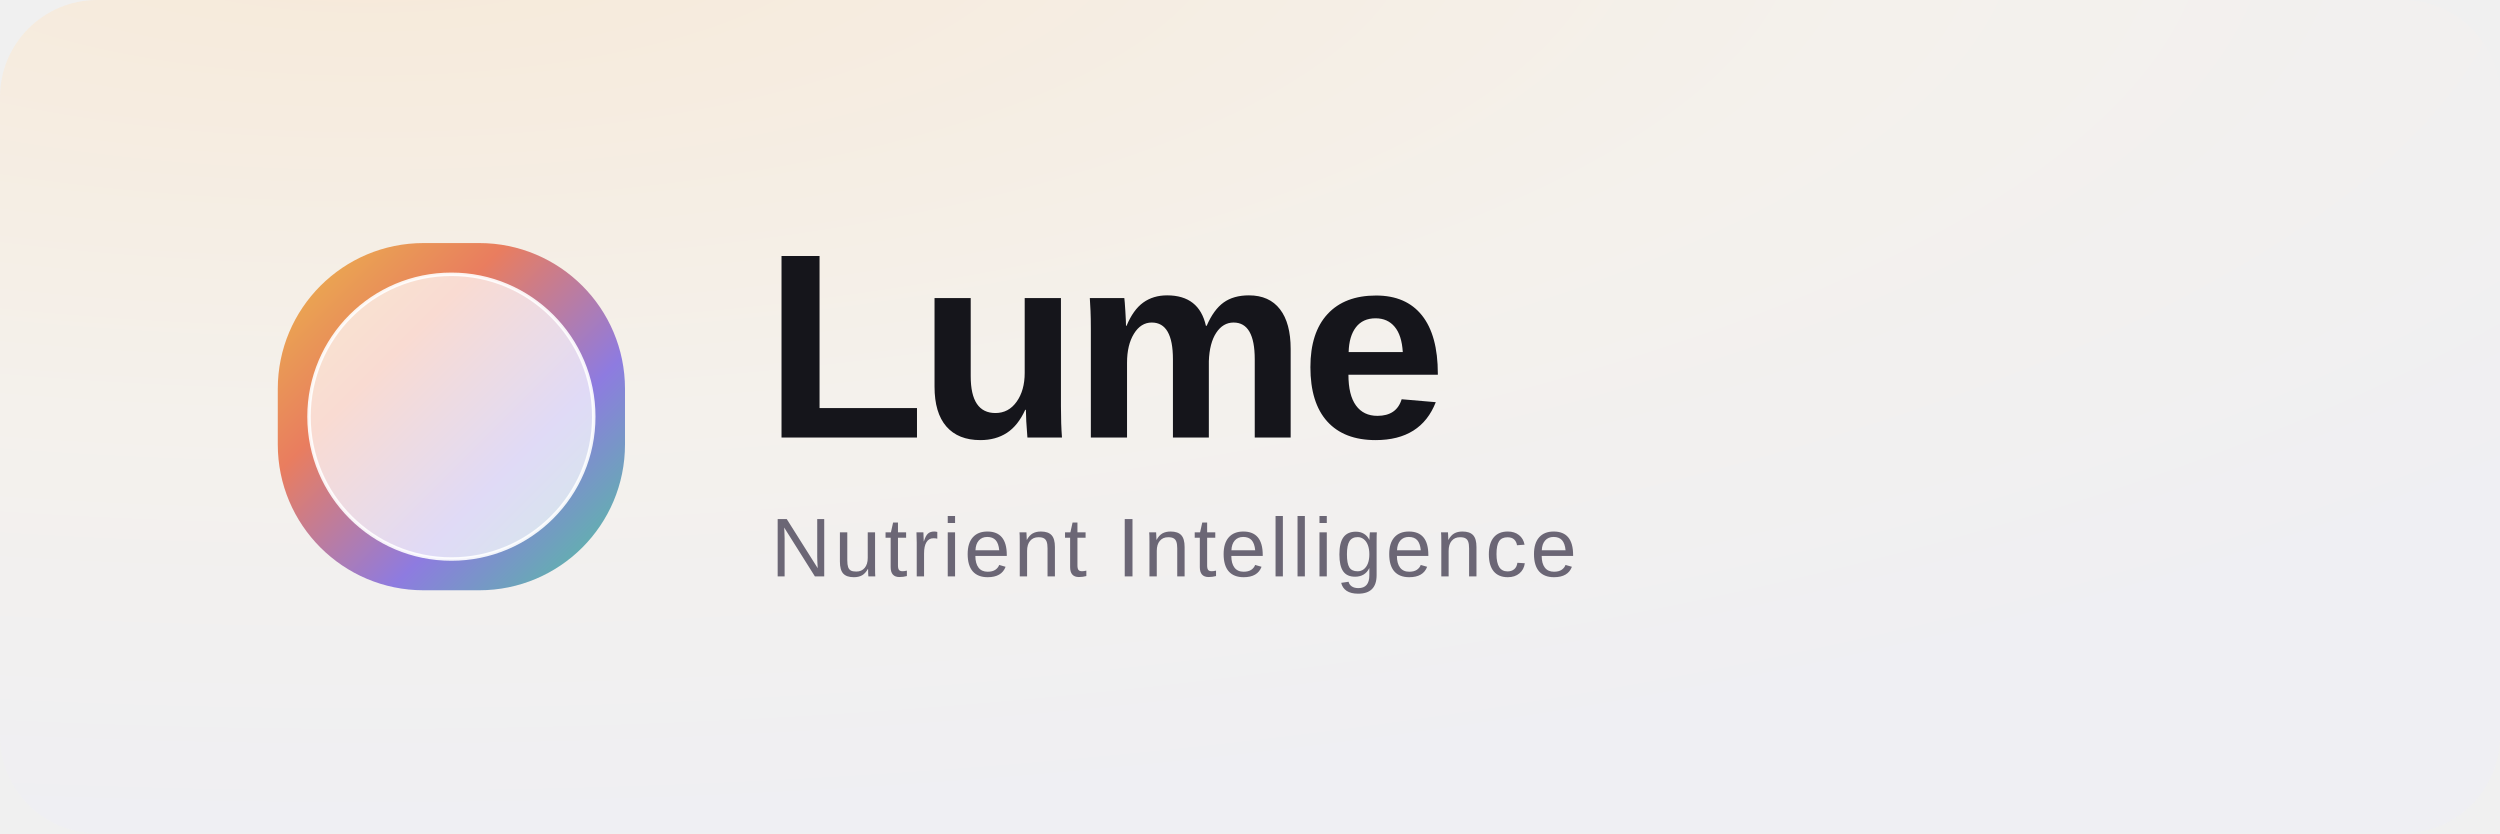
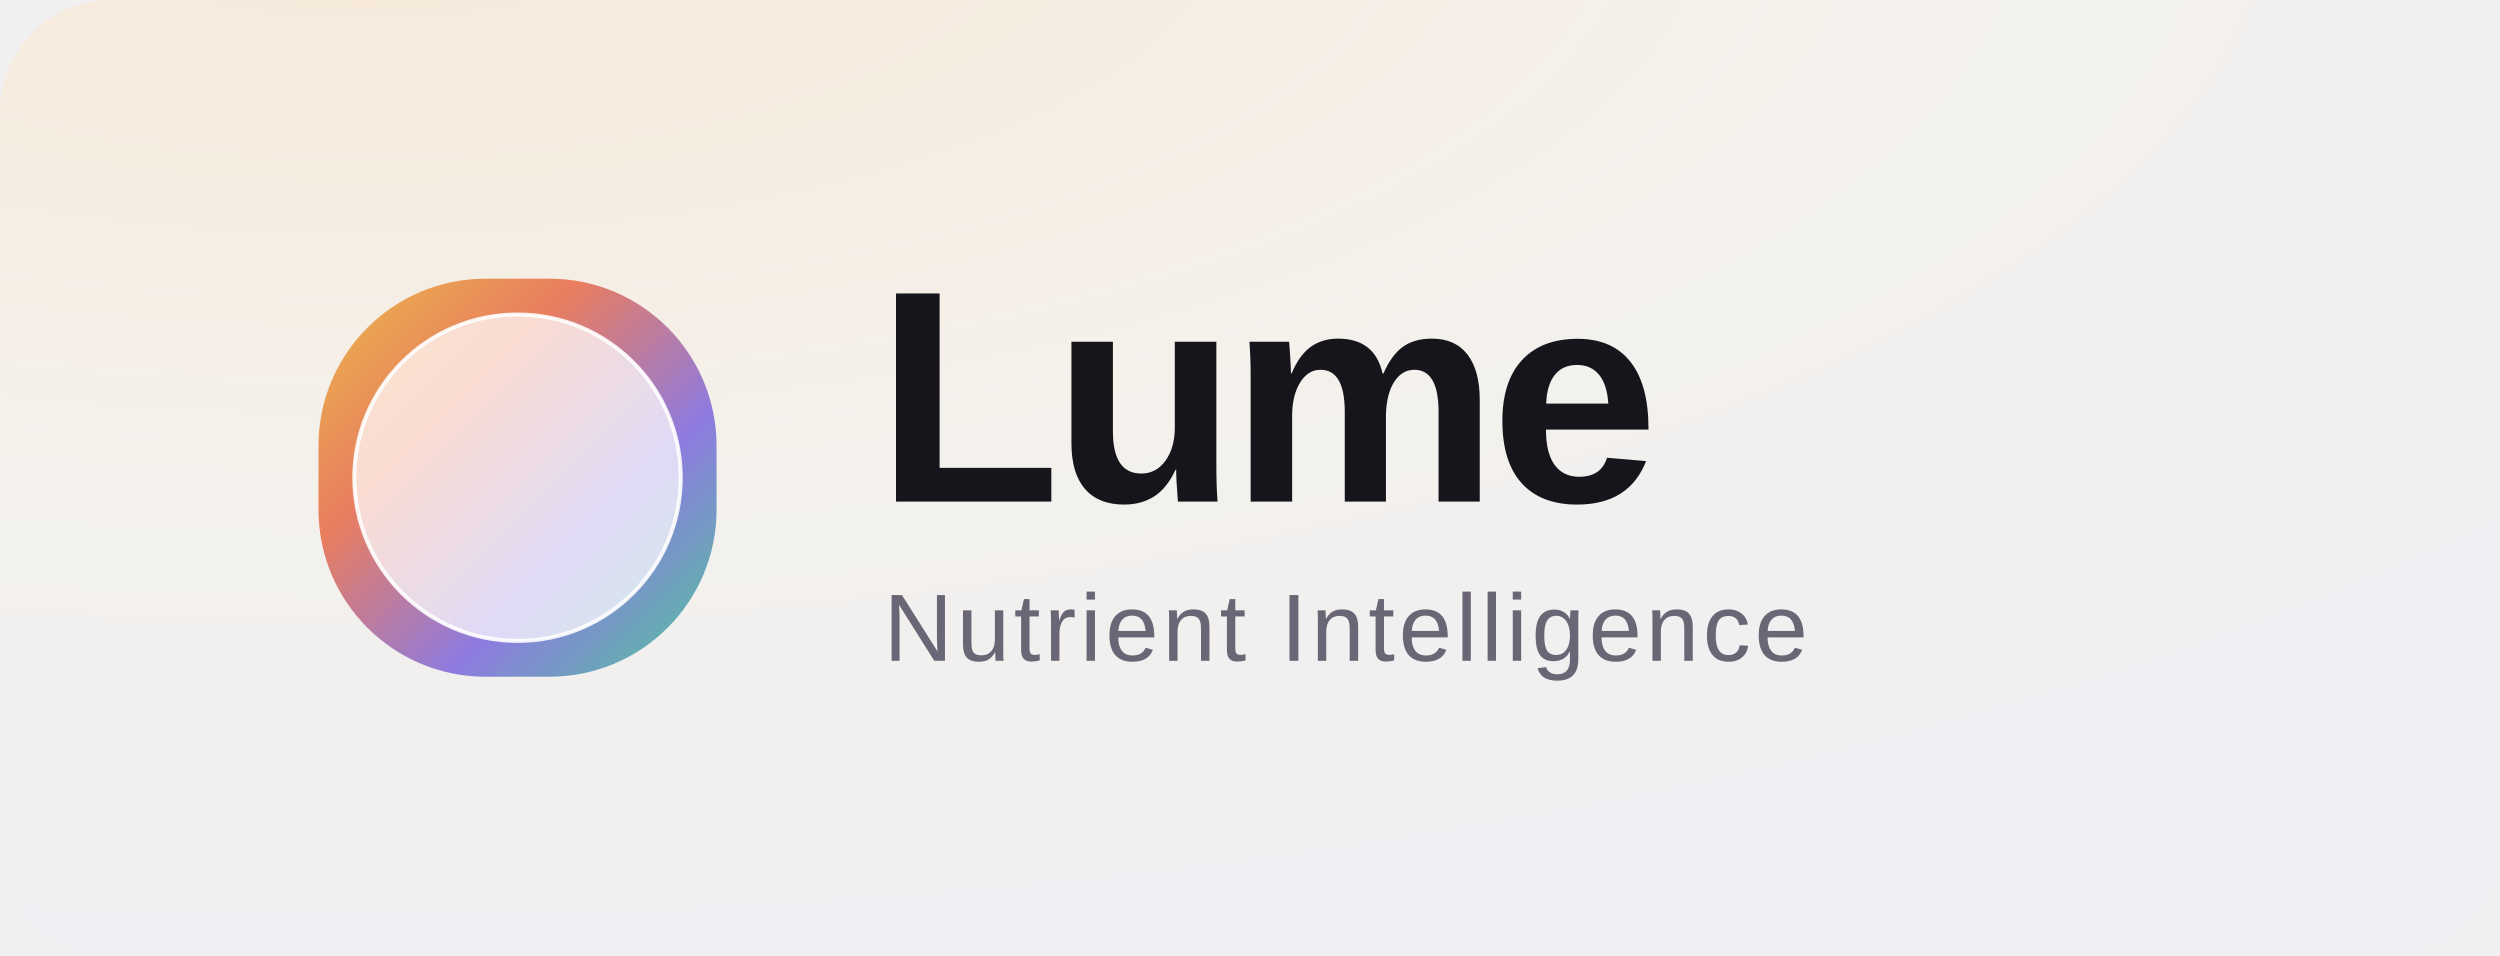
- <svg xmlns="http://www.w3.org/2000/svg" width="720" height="240" viewBox="0 0 720 240" fill="none">
+ <svg xmlns="http://www.w3.org/2000/svg" width="628" height="240" viewBox="0 0 628 240" fill="none">
  <defs>
    <linearGradient id="aurora" x1="0" y1="0" x2="1" y2="1">
      <stop offset="0" stop-color="#EAB94B" />
      <stop offset="0.33" stop-color="#E97D5F" />
      <stop offset="0.66" stop-color="#8E7BE0" />
      <stop offset="1" stop-color="#4FC79A" />
    </linearGradient>
    <radialGradient id="bg" cx="0.15" cy="-0.1" r="1.1">
      <stop offset="0" stop-color="#F7E9D8" />
      <stop offset="0.55" stop-color="#F4F1EC" />
      <stop offset="1" stop-color="#EFEFF3" />
    </radialGradient>
  </defs>
-   <rect width="720" height="240" rx="28" fill="url(#bg)" />
+   <rect width="628" height="240" rx="28" fill="url(#bg)" />
  <g transform="translate(80,70)">
    <rect width="100" height="100" rx="42" fill="url(#aurora)" />
    <circle cx="50" cy="50" r="41" fill="#FFFFFF" fill-opacity="0.72" />
    <circle cx="50" cy="50" r="41" fill="none" stroke="#FFFFFF" stroke-opacity="0.9" stroke-width="1" />
  </g>
  <text x="220" y="126" font-family="Geist, 'Helvetica Neue', Arial, sans-serif" font-size="76" font-weight="600" letter-spacing="-2" fill="#15151B">Lume</text>
  <text x="222" y="166" font-family="Geist, 'Helvetica Neue', Arial, sans-serif" font-size="24" font-weight="500" letter-spacing="1" fill="#6B6675">Nutrient Intelligence</text>
</svg>
